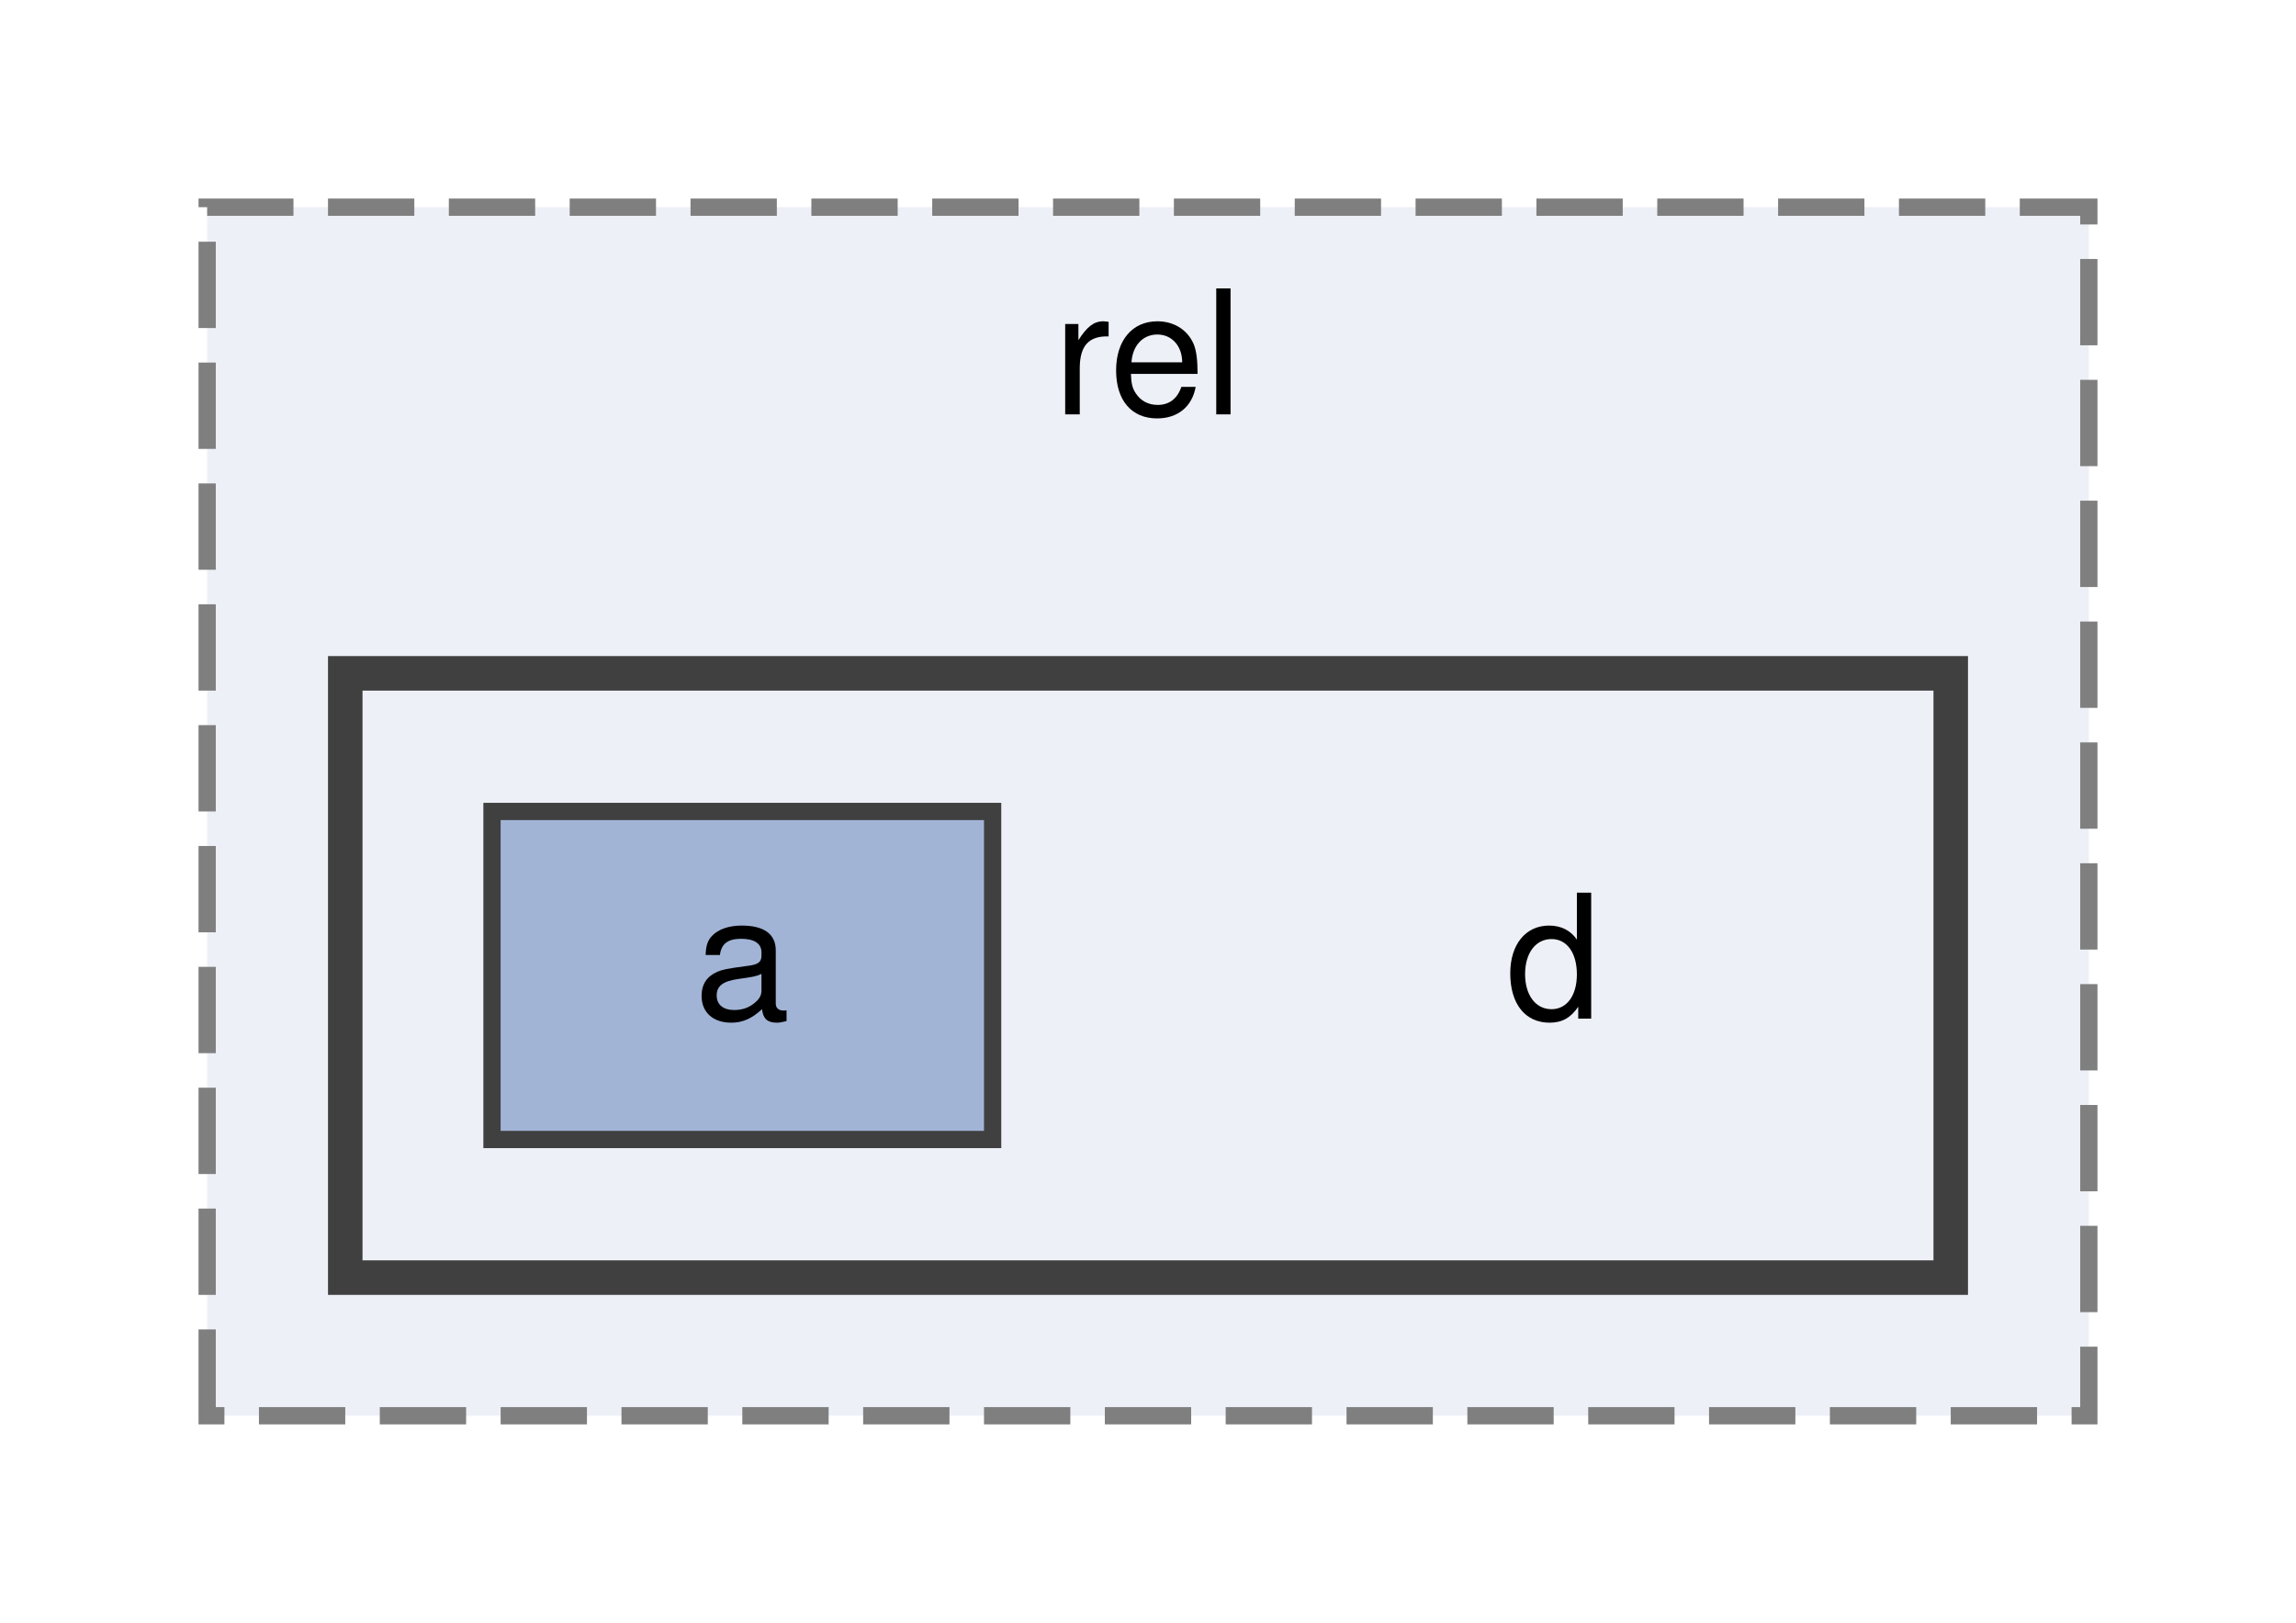
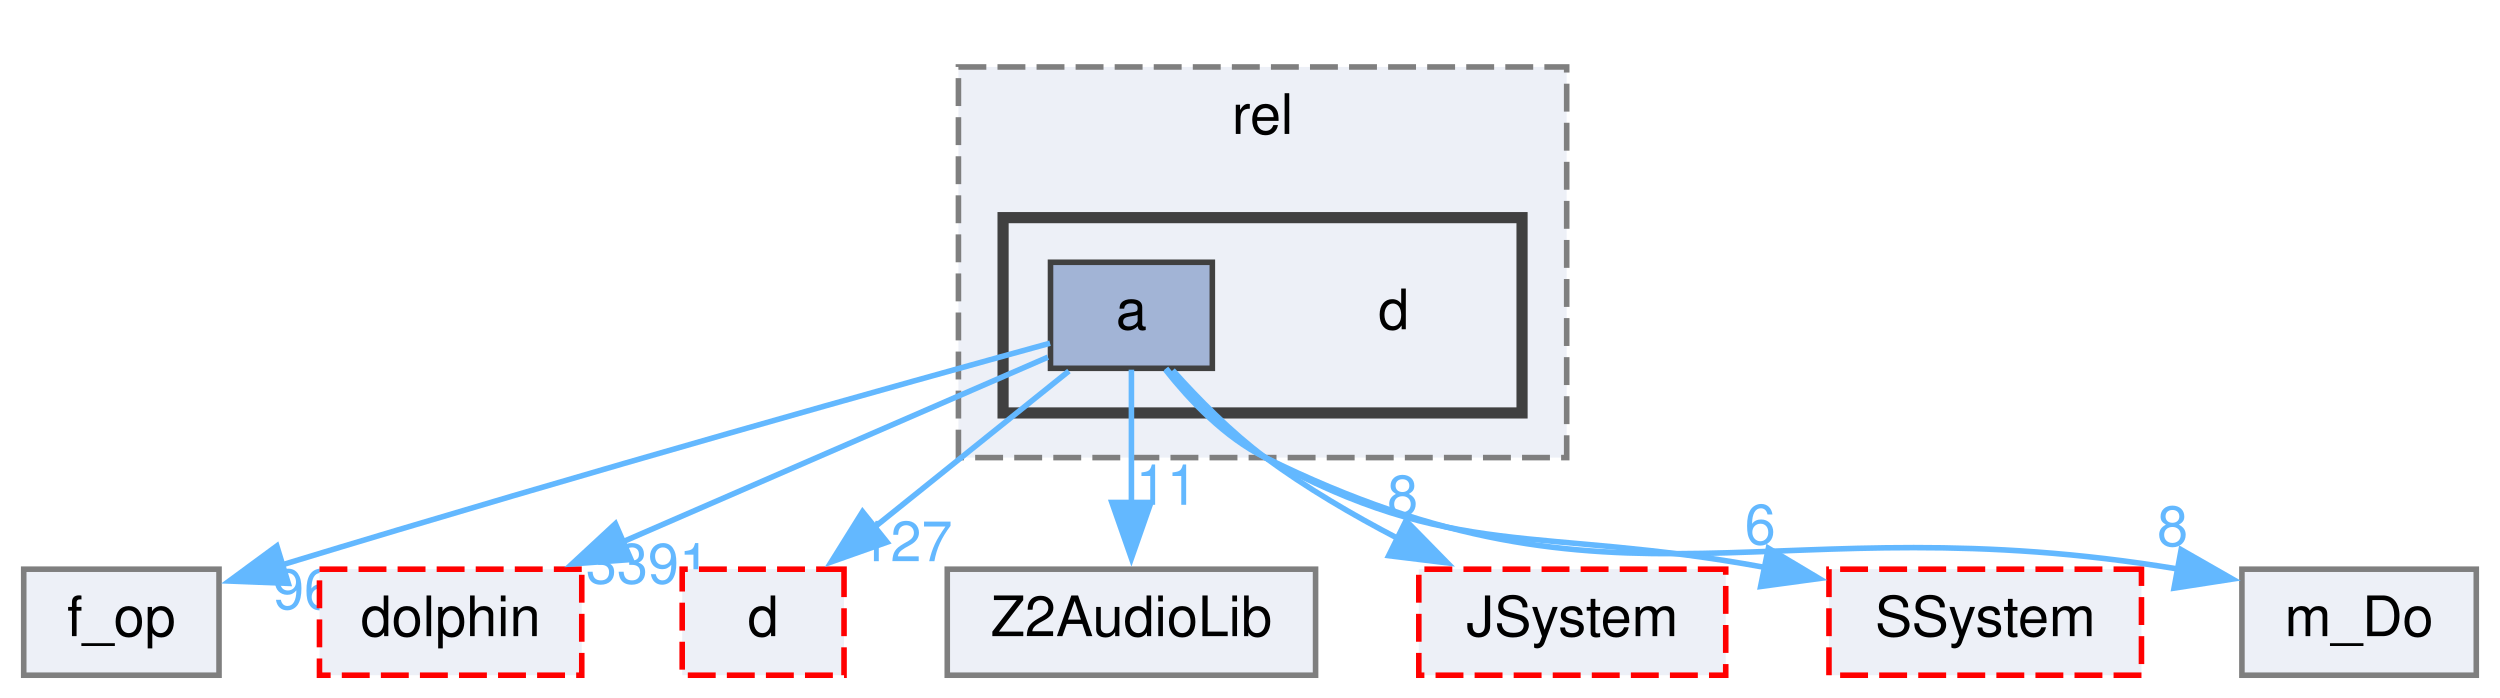
- <svg xmlns="http://www.w3.org/2000/svg" xmlns:xlink="http://www.w3.org/1999/xlink" width="133pt" height="94pt" viewBox="0.00 0.00 133.00 94.00">
-   <g id="graph0" class="graph" transform="scale(1 1) rotate(0) translate(4 90)">
+ <svg xmlns="http://www.w3.org/2000/svg" xmlns:xlink="http://www.w3.org/1999/xlink" width="448pt" height="125pt" viewBox="0.00 0.00 447.50 125.00">
+   <g id="graph0" class="graph" transform="scale(1 1) rotate(0) translate(4 121)">
    <g id="clust1" class="cluster">
      <g id="a_clust1">
        <a xlink:href="dir_d1e95842203b094e4f127fa85baf24b5.html" target="_top" xlink:title="rel">
-           <polygon fill="#edf0f7" stroke="#7f7f7f" stroke-dasharray="5,2" points="8,-8 8,-78 117,-78 117,-8 8,-8" />
-           <text text-anchor="middle" x="62.5" y="-66" font-family="Helvetica,sans-Serif" font-size="10.00">rel</text>
+           <polygon fill="#edf0f7" stroke="#7f7f7f" stroke-dasharray="5,2" points="167.5,-39 167.5,-109 276.5,-109 276.5,-39 167.5,-39" />
+           <text text-anchor="middle" x="222" y="-97" font-family="Helvetica,sans-Serif" font-size="10.00">rel</text>
        </a>
      </g>
    </g>
    <g id="clust2" class="cluster">
      <g id="a_clust2">
        <a xlink:href="dir_244336746419795862f93731f1699860.html" target="_top">
-           <polygon fill="#edf0f7" stroke="#404040" stroke-width="2" points="16,-16 16,-51 109,-51 109,-16 16,-16" />
+           <polygon fill="#edf0f7" stroke="#404040" stroke-width="2" points="175.5,-47 175.5,-82 268.5,-82 268.5,-47 175.5,-47" />
        </a>
      </g>
    </g>
    <g id="node1" class="node">
-       <text text-anchor="middle" x="86" y="-31" font-family="Helvetica,sans-Serif" font-size="10.00">d</text>
+       <text text-anchor="middle" x="245.5" y="-62" font-family="Helvetica,sans-Serif" font-size="10.00">d</text>
    </g>
    <g id="node2" class="node">
      <g id="a_node2">
        <a xlink:href="dir_b81c1d082692bb1b2b34ed3bfe8a0f4a.html" target="_top" xlink:title="a">
-           <polygon fill="#a2b4d6" stroke="#404040" points="53.5,-43 24.5,-43 24.5,-24 53.5,-24 53.5,-43" />
-           <text text-anchor="middle" x="39" y="-31" font-family="Helvetica,sans-Serif" font-size="10.00">a</text>
+           <polygon fill="#a2b4d6" stroke="#404040" points="213,-74 184,-74 184,-55 213,-55 213,-74" />
+           <text text-anchor="middle" x="198.5" y="-62" font-family="Helvetica,sans-Serif" font-size="10.00">a</text>
+         </a>
+       </g>
+     </g>
+     <g id="node3" class="node">
+       <g id="a_node3">
+         <a xlink:href="dir_fbb29e8cafd745cbb7106b56de6b5377.html" target="_top" xlink:title="f_op">
+           <polygon fill="#edf0f7" stroke="#7f7f7f" points="35,-19 0,-19 0,0 35,0 35,-19" />
+           <text text-anchor="middle" x="17.5" y="-7" font-family="Helvetica,sans-Serif" font-size="10.00">f_op</text>
+         </a>
+       </g>
+     </g>
+     <g id="edge1" class="edge">
+       <path fill="none" stroke="#63b8ff" d="M183.92,-59.5C158.05,-52.38 102.21,-36.81 46.2,-19.75" />
+       <polygon fill="#63b8ff" stroke="#63b8ff" points="47.41,-16.46 36.82,-16.88 45.36,-23.16 47.41,-16.46" />
+       <g id="a_edge1-headlabel">
+         <a xlink:href="dir_000001_000812.html" target="_top" xlink:title="96">
+           <text text-anchor="middle" x="50.23" y="-11.86" font-family="Helvetica,sans-Serif" font-size="10.00" fill="#63b8ff">96</text>
+         </a>
+       </g>
+     </g>
+     <g id="node4" class="node">
+       <g id="a_node4">
+         <a xlink:href="dir_b778c3f297ab88300258a2935792c8cc.html" target="_top" xlink:title="dolphin">
+           <polygon fill="#edf0f7" stroke="red" stroke-dasharray="5,2" points="100,-19 53,-19 53,0 100,0 100,-19" />
+           <text text-anchor="middle" x="76.5" y="-7" font-family="Helvetica,sans-Serif" font-size="10.00">dolphin</text>
+         </a>
+       </g>
+     </g>
+     <g id="edge2" class="edge">
+       <path fill="none" stroke="#63b8ff" d="M183.54,-57C164.67,-48.8 131.75,-34.5 107.38,-23.92" />
+       <polygon fill="#63b8ff" stroke="#63b8ff" points="108.82,-20.73 98.26,-19.95 106.03,-27.15 108.82,-20.73" />
+       <g id="a_edge2-headlabel">
+         <a xlink:href="dir_000001_000786.html" target="_top" xlink:title="3391">
+           <text text-anchor="middle" x="111.86" y="-16.45" font-family="Helvetica,sans-Serif" font-size="10.00" fill="#63b8ff">3391</text>
+         </a>
+       </g>
+     </g>
+     <g id="node5" class="node">
+       <g id="a_node5">
+         <a xlink:href="dir_cc3ad1aed4be3f446fdd7af78322f5bf.html" target="_top" xlink:title="d">
+           <polygon fill="#edf0f7" stroke="red" stroke-dasharray="5,2" points="147,-19 118,-19 118,0 147,0 147,-19" />
+           <text text-anchor="middle" x="132.5" y="-7" font-family="Helvetica,sans-Serif" font-size="10.00">d</text>
+         </a>
+       </g>
+     </g>
+     <g id="edge3" class="edge">
+       <path fill="none" stroke="#63b8ff" d="M187.3,-54.51C177.76,-46.85 163.83,-35.66 152.39,-26.47" />
+       <polygon fill="#63b8ff" stroke="#63b8ff" points="154.7,-23.84 144.71,-20.31 150.32,-29.3 154.7,-23.84" />
+       <g id="a_edge3-headlabel">
+         <a xlink:href="dir_000001_000024.html" target="_top" xlink:title="127">
+           <text text-anchor="middle" x="158.1" y="-20.43" font-family="Helvetica,sans-Serif" font-size="10.00" fill="#63b8ff">127</text>
+         </a>
+       </g>
+     </g>
+     <g id="node6" class="node">
+       <g id="a_node6">
+         <a xlink:href="dir_81939fb769658ab66ba54ec390580a1a.html" target="_top" xlink:title="Z2AudioLib">
+           <polygon fill="#edf0f7" stroke="#7f7f7f" points="231.5,-19 165.5,-19 165.5,0 231.5,0 231.5,-19" />
+           <text text-anchor="middle" x="198.5" y="-7" font-family="Helvetica,sans-Serif" font-size="10.00">Z2AudioLib</text>
+         </a>
+       </g>
+     </g>
+     <g id="edge4" class="edge">
+       <path fill="none" stroke="#63b8ff" d="M198.5,-54.75C198.5,-48.27 198.5,-39.16 198.5,-30.9" />
+       <polygon fill="#63b8ff" stroke="#63b8ff" points="202,-30.96 198.5,-20.96 195,-30.96 202,-30.96" />
+       <g id="a_edge4-headlabel">
+         <a xlink:href="dir_000001_001735.html" target="_top" xlink:title="11">
+           <text text-anchor="middle" x="204.84" y="-30.54" font-family="Helvetica,sans-Serif" font-size="10.00" fill="#63b8ff">11</text>
+         </a>
+       </g>
+     </g>
+     <g id="node7" class="node">
+       <g id="a_node7">
+         <a xlink:href="dir_4f0979a7f5e3194619cde56505e372d8.html" target="_top" xlink:title="JSystem">
+           <polygon fill="#edf0f7" stroke="red" stroke-dasharray="5,2" points="305,-19 250,-19 250,0 305,0 305,-19" />
+           <text text-anchor="middle" x="277.5" y="-7" font-family="Helvetica,sans-Serif" font-size="10.00">JSystem</text>
+         </a>
+       </g>
+     </g>
+     <g id="edge5" class="edge">
+       <path fill="none" stroke="#63b8ff" d="M205.9,-54.65C210.37,-49.66 216.37,-43.53 222.5,-39 229.77,-33.62 238.21,-28.7 246.25,-24.51" />
+       <polygon fill="#63b8ff" stroke="#63b8ff" points="247.7,-27.7 255.12,-20.13 244.6,-21.42 247.7,-27.7" />
+       <g id="a_edge5-headlabel">
+         <a xlink:href="dir_000001_000871.html" target="_top" xlink:title="8">
+           <text text-anchor="middle" x="247.1" y="-28.67" font-family="Helvetica,sans-Serif" font-size="10.00" fill="#63b8ff">8</text>
+         </a>
+       </g>
+     </g>
+     <g id="node8" class="node">
+       <g id="a_node8">
+         <a xlink:href="dir_54283da8a0cf1311a88c964d76512876.html" target="_top" xlink:title="SSystem">
+           <polygon fill="#edf0f7" stroke="red" stroke-dasharray="5,2" points="379.5,-19 323.5,-19 323.5,0 379.5,0 379.5,-19" />
+           <text text-anchor="middle" x="351.5" y="-7" font-family="Helvetica,sans-Serif" font-size="10.00">SSystem</text>
+         </a>
+       </g>
+     </g>
+     <g id="edge6" class="edge">
+       <path fill="none" stroke="#63b8ff" d="M204.7,-54.98C209.08,-49.59 215.41,-42.92 222.5,-39 256.19,-20.38 271.19,-26.82 311.96,-19.33" />
+       <polygon fill="#63b8ff" stroke="#63b8ff" points="312.64,-22.76 321.74,-17.33 311.25,-15.9 312.64,-22.76" />
+       <g id="a_edge6-headlabel">
+         <a xlink:href="dir_000001_001726.html" target="_top" xlink:title="6">
+           <text text-anchor="middle" x="311.17" y="-23.46" font-family="Helvetica,sans-Serif" font-size="10.00" fill="#63b8ff">6</text>
+         </a>
+       </g>
+     </g>
+     <g id="node9" class="node">
+       <g id="a_node9">
+         <a xlink:href="dir_6bdfff2c28f90f381b6da5bee088878b.html" target="_top" xlink:title="m_Do">
+           <polygon fill="#edf0f7" stroke="#7f7f7f" points="439.5,-19 397.5,-19 397.5,0 439.5,0 439.5,-19" />
+           <text text-anchor="middle" x="418.5" y="-7" font-family="Helvetica,sans-Serif" font-size="10.00">m_Do</text>
+         </a>
+       </g>
+     </g>
+     <g id="edge7" class="edge">
+       <path fill="none" stroke="#63b8ff" d="M204.59,-54.76C208.92,-49.27 215.24,-42.58 222.5,-39 286.03,-7.7 313.07,-31.18 386.17,-19.01" />
+       <polygon fill="#63b8ff" stroke="#63b8ff" points="386.61,-22.49 395.81,-17.23 385.34,-15.61 386.61,-22.49" />
+       <g id="a_edge7-headlabel">
+         <a xlink:href="dir_000001_001264.html" target="_top" xlink:title="8">
+           <text text-anchor="middle" x="385.08" y="-23.16" font-family="Helvetica,sans-Serif" font-size="10.00" fill="#63b8ff">8</text>
        </a>
      </g>
    </g>
  </g>
</svg>
